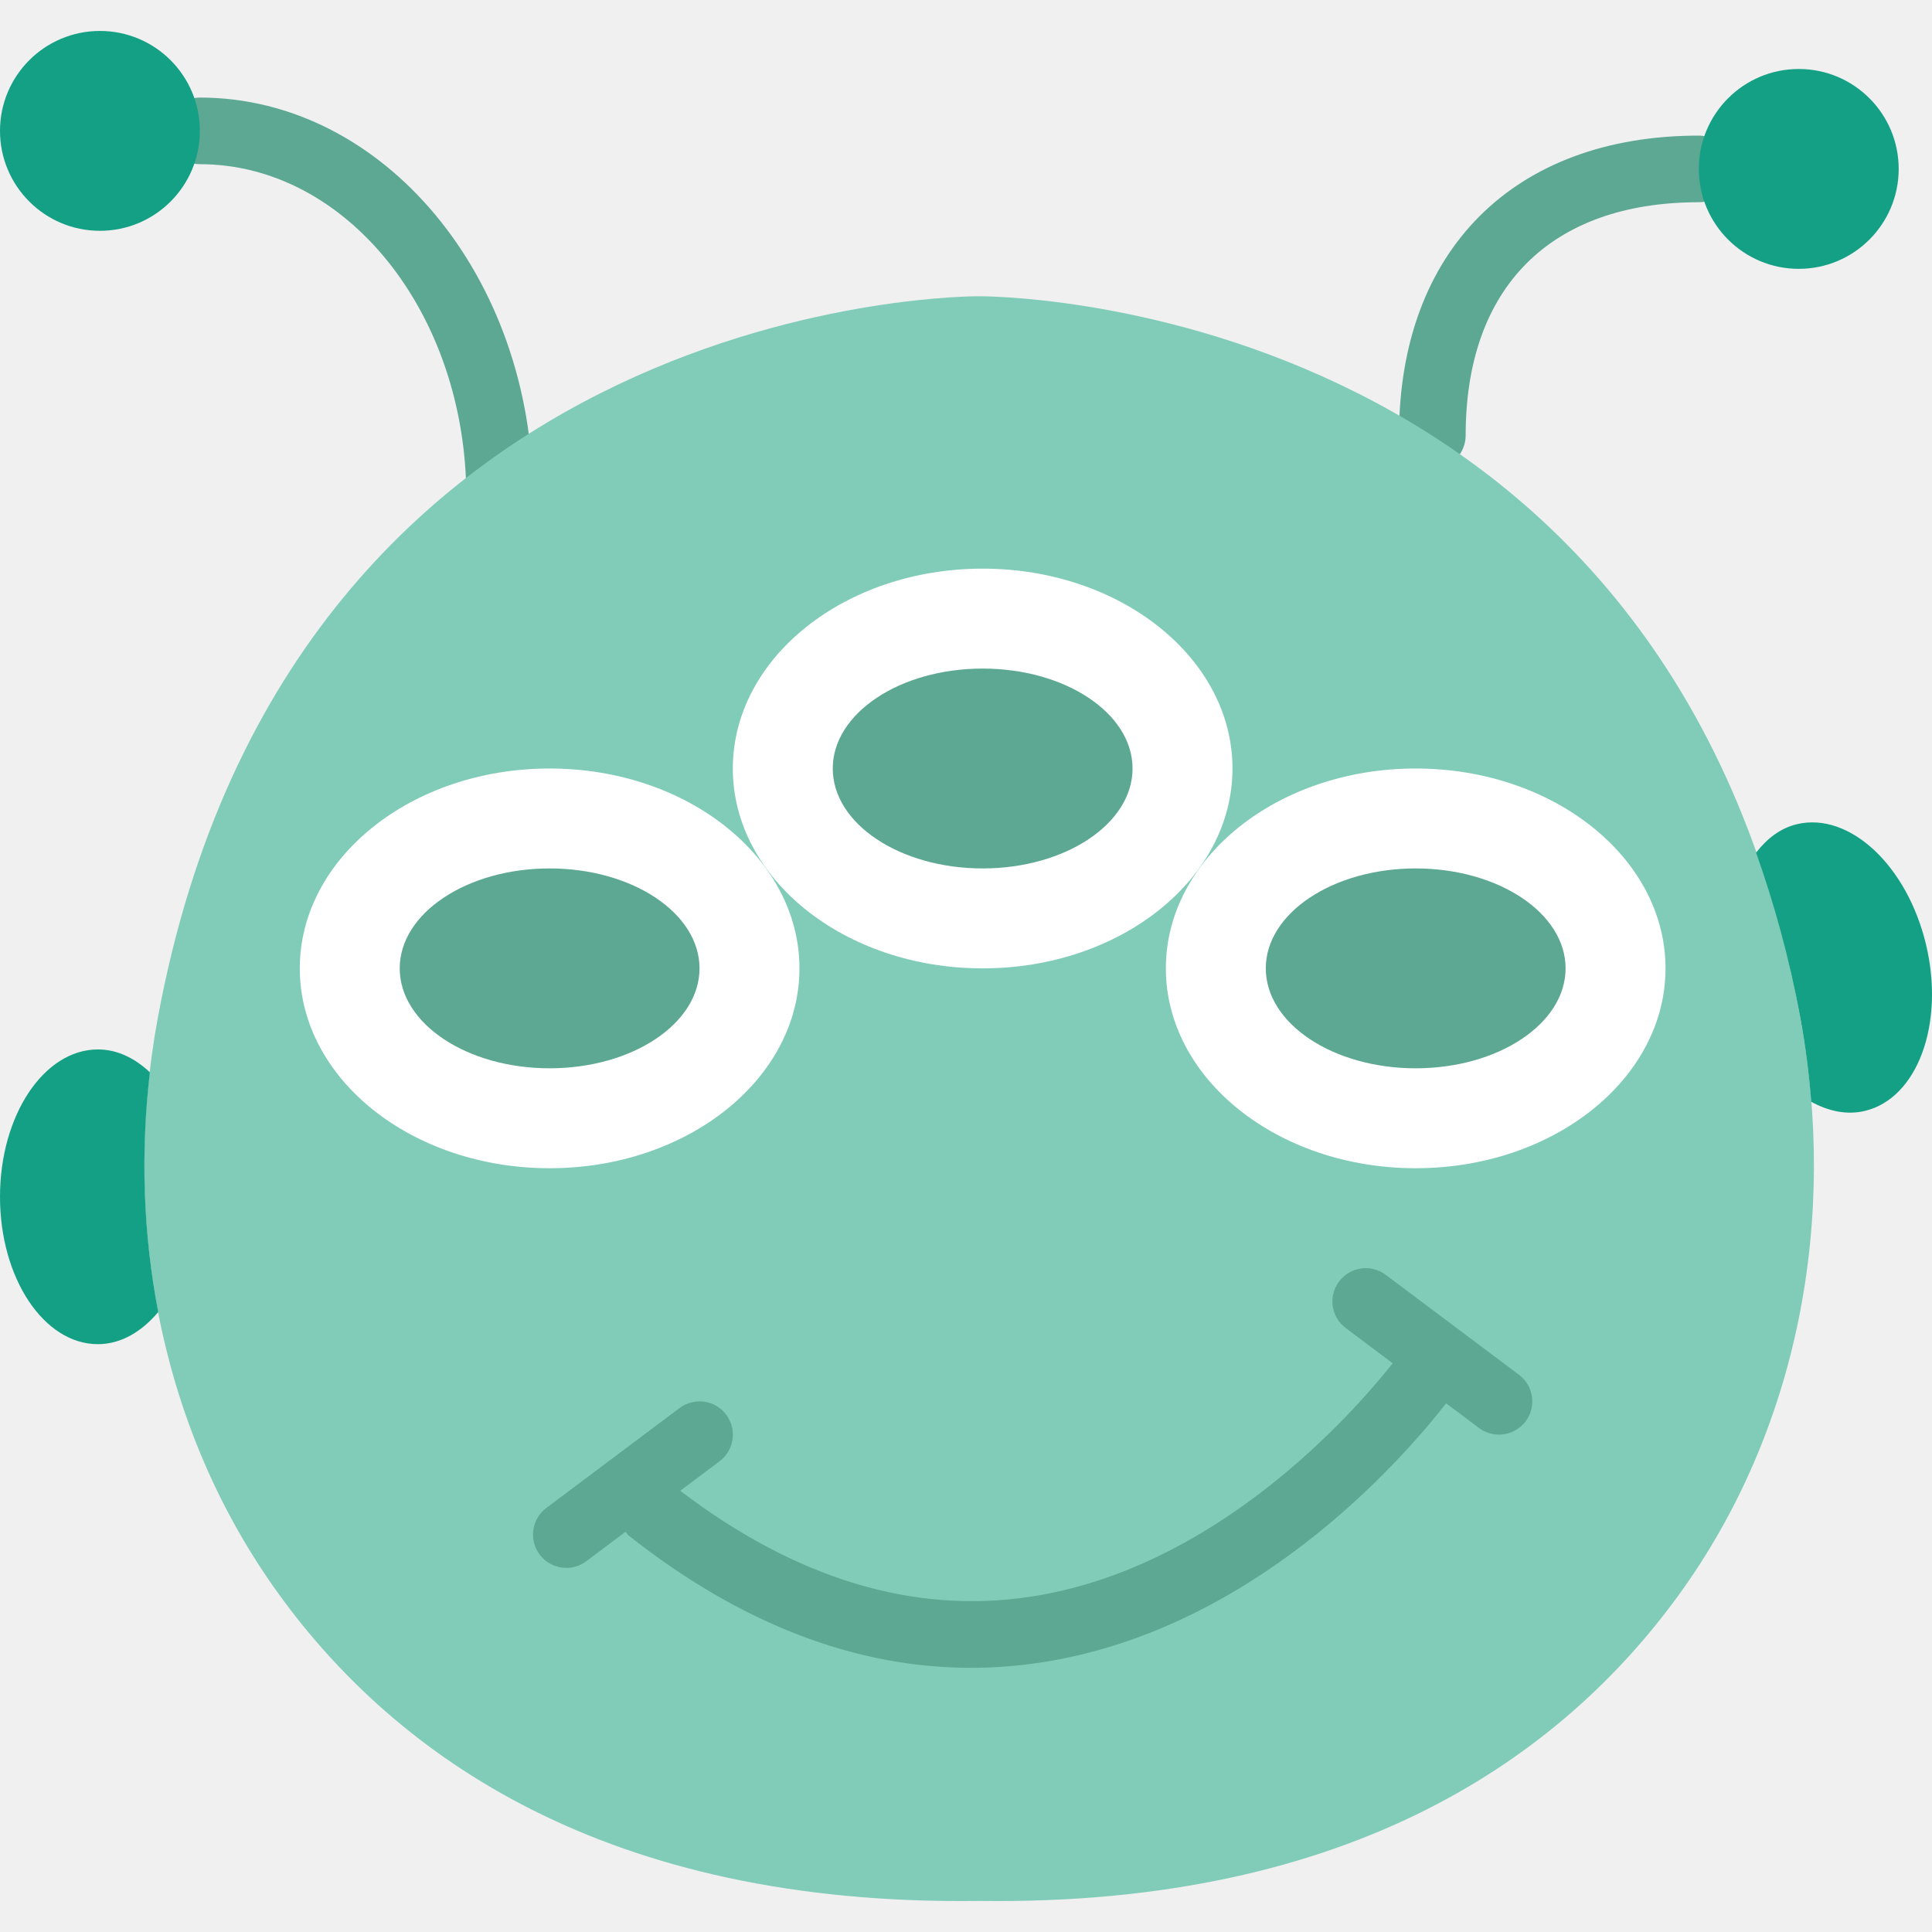
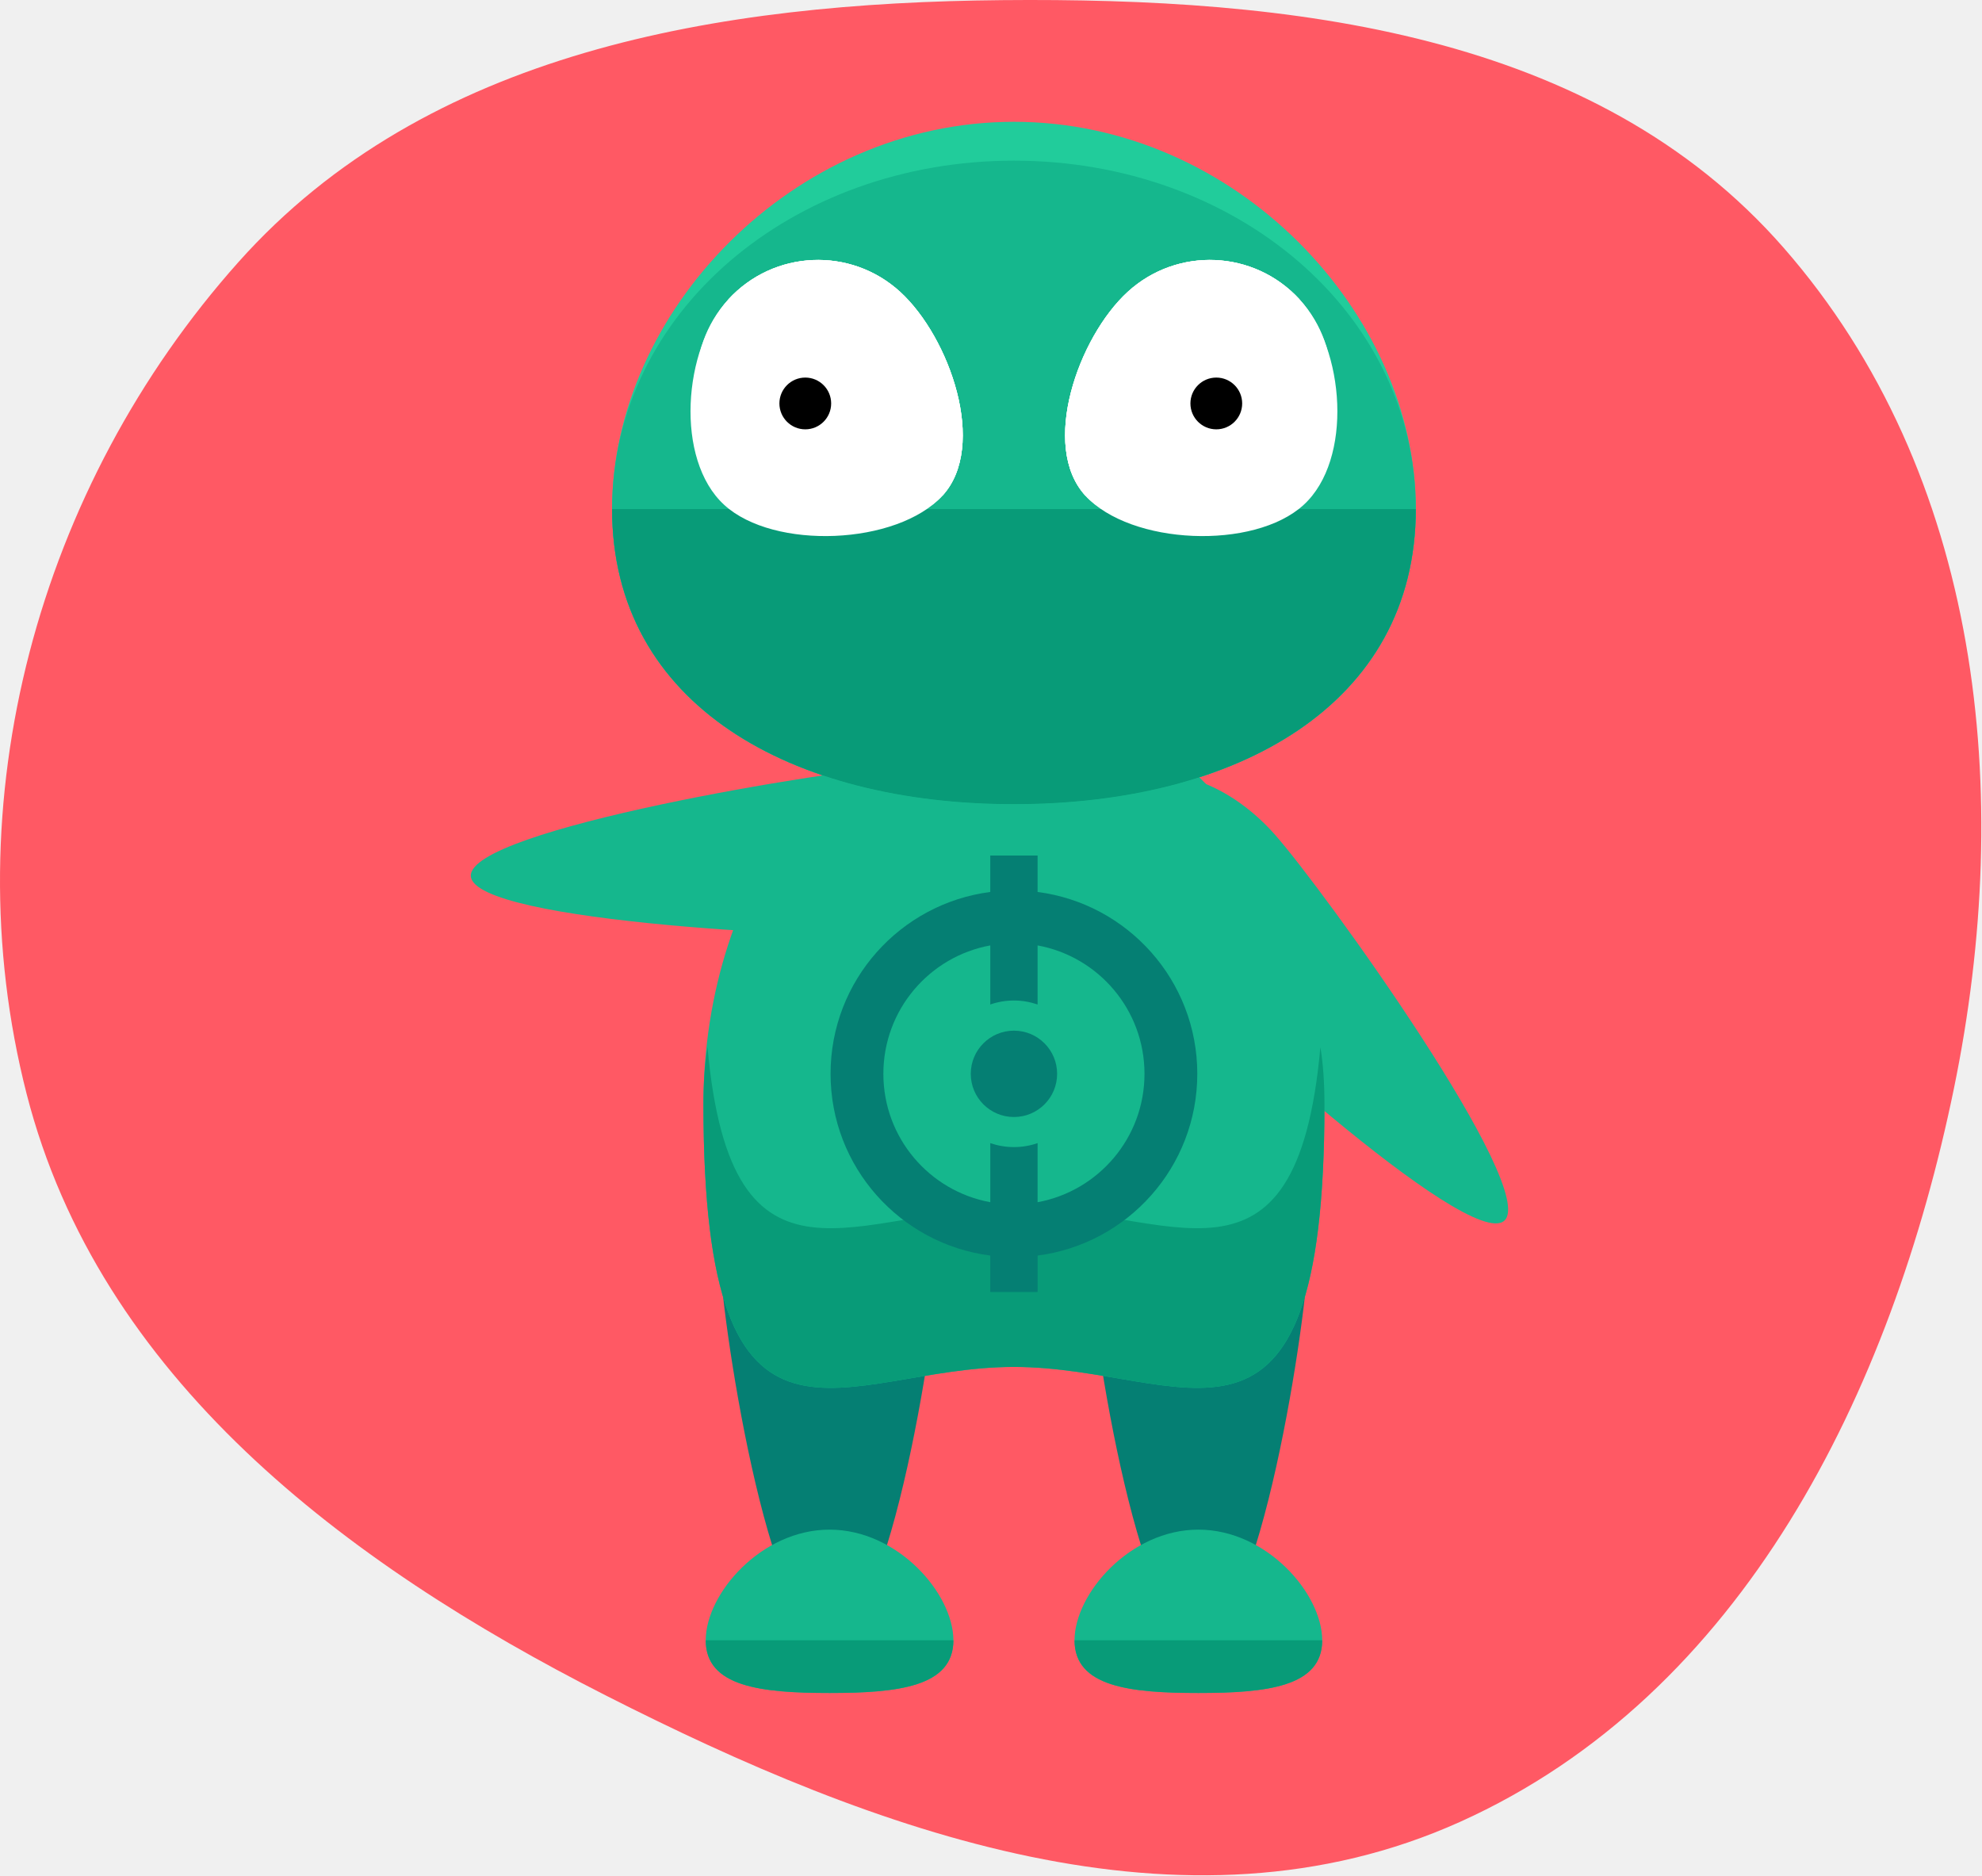
- <svg xmlns="http://www.w3.org/2000/svg" version="1.1" id="Capa_1" x="0px" y="0px" viewBox="0 0 58 58" style="enable-background:new 0 0 58 58;" xml:space="preserve">
-   <g>
-     <path style="fill:#5DA892;" d="M15,15.929c-0.552,0-1-0.447-1-1c0-5.514-3.589-10-8-10c-0.552,0-1-0.447-1-1s0.448-1,1-1   c5.514,0,10,5.383,10,12C16,15.482,15.552,15.929,15,15.929z" />
-     <path style="fill:#5DA892;" d="M43,14.071c-0.552,0-1-0.447-1-1c0-5.552,3.449-9,9-9c0.553,0,1,0.447,1,1s-0.447,1-1,1   c-4.448,0-7,2.552-7,7C44,13.624,43.552,14.071,43,14.071z" />
-     <path style="fill:#81CCB8;" d="M29.392,57.067c11.246,0.156,17.52-4.381,21.008-9.189c3.603-4.966,4.764-11.283,3.647-17.323   C50.004,8.709,29.392,8.894,29.392,8.894S8.781,8.709,4.738,30.555c-1.118,6.04,0.044,12.356,3.647,17.323   C11.872,52.685,18.146,57.223,29.392,57.067z" />
-     <path style="fill:#14A085;" d="M4.499,32.192c-0.453-0.429-0.985-0.687-1.559-0.687C1.316,31.505,0,33.486,0,35.929   c0,2.443,1.316,4.424,2.939,4.424c0.687,0,1.311-0.37,1.811-0.964C4.297,37.037,4.218,34.605,4.499,32.192z" />
-     <path style="fill:#14A085;" d="M57.823,28.365c-0.563-2.377-2.3-3.999-3.879-3.622c-0.491,0.117-0.898,0.43-1.225,0.855   c0.538,1.515,0.994,3.154,1.328,4.957c0.155,0.837,0.261,1.679,0.328,2.522c0.52,0.284,1.072,0.402,1.608,0.274   C57.562,32.975,58.386,30.742,57.823,28.365z" />
-     <ellipse style="fill:#FFFFFF;" cx="29.5" cy="23.071" rx="7.5" ry="6" />
-     <ellipse style="fill:#5DA892;" cx="29.5" cy="23.071" rx="4.5" ry="3" />
-     <ellipse style="fill:#FFFFFF;" cx="16.5" cy="29.071" rx="7.5" ry="6" />
-     <ellipse style="fill:#5DA892;" cx="16.5" cy="29.071" rx="4.5" ry="3" />
-     <ellipse style="fill:#FFFFFF;" cx="42.5" cy="29.071" rx="7.5" ry="6" />
-     <ellipse style="fill:#5DA892;" cx="42.5" cy="29.071" rx="4.5" ry="3" />
-     <path style="fill:#5DA892;" d="M45.6,41.271l-4-3c-0.442-0.331-1.068-0.242-1.4,0.2c-0.332,0.441-0.242,1.068,0.2,1.399l1.41,1.057   c-1.273,1.601-5.348,6.18-10.898,7.011c-3.509,0.528-7.038-0.554-10.491-3.184l1.18-0.885c0.442-0.331,0.531-0.958,0.2-1.399   c-0.331-0.442-0.956-0.53-1.4-0.2l-4,3c-0.442,0.331-0.531,0.958-0.2,1.399c0.196,0.263,0.497,0.4,0.801,0.4   c0.208,0,0.419-0.065,0.599-0.2l1.177-0.883c0.034,0.036,0.055,0.081,0.095,0.112c3.344,2.641,6.792,3.971,10.278,3.971   c0.689,0,1.38-0.052,2.072-0.156c6.351-0.957,10.796-6,12.191-7.784l0.987,0.74c0.18,0.135,0.391,0.2,0.599,0.2   c0.304,0,0.604-0.138,0.801-0.4C46.132,42.229,46.042,41.602,45.6,41.271z" />
-     <circle style="fill:#14A085;" cx="3" cy="3.929" r="3" />
-     <circle style="fill:#14A085;" cx="54" cy="5.071" r="3" />
-   </g>
-   <g>
- </g>
-   <g>
- </g>
-   <g>
- </g>
-   <g>
- </g>
-   <g>
- </g>
-   <g>
- </g>
-   <g>
- </g>
-   <g>
- </g>
-   <g>
- </g>
-   <g>
- </g>
-   <g>
- </g>
-   <g>
- </g>
-   <g>
- </g>
-   <g>
- </g>
-   <g>
- </g>
+ <svg xmlns="http://www.w3.org/2000/svg" width="651" height="616" viewBox="0 0 651 616" fill="none">
+   <path fill-rule="evenodd" clip-rule="evenodd" d="M329.15 0.045C423.574 -0.826 523.662 10.291 585.836 81.362C650.877 155.71 661.684 260.663 641.789 357.421C621.273 457.198 572.43 556.545 479.534 598.34C388.771 639.176 287.54 601.8 198.805 556.727C113.092 513.189 32.569 452.33 8.732 359.196C-15.778 263.429 12.53 159.813 78.339 86.048C140.242 16.662 236.167 0.904 329.15 0.045Z" fill="#FF5964" />
+   <path d="M308.626 410.439C308.626 430.402 292.436 538.044 272.457 538.044C252.503 538.044 236.321 430.394 236.321 410.439C236.321 390.485 252.511 374.287 272.457 374.287C292.436 374.287 308.626 390.485 308.626 410.439Z" fill="#057F73" />
+   <path d="M429.773 410.439C429.773 430.402 413.575 538.044 393.604 538.044C373.642 538.044 357.477 430.394 357.477 410.439C357.477 390.485 373.65 374.287 393.604 374.287C413.575 374.287 429.773 390.485 429.773 410.439Z" fill="#057F73" />
+   <path d="M435.029 362.669C435.029 491.975 389.387 448.913 333.038 448.913C276.714 448.913 231.048 491.975 231.048 362.669C231.048 288.736 276.73 228.807 333.038 228.807C389.363 228.816 435.029 288.744 435.029 362.669Z" fill="#15B78D" />
+   <path d="M368.2 259.364C379.746 249.101 402.289 255.615 418.591 273.917C434.861 292.219 505.617 390.621 494.096 400.902C482.542 411.15 393.049 329.363 376.779 311.061C360.516 292.783 356.671 269.629 368.2 259.364Z" fill="#15B78D" />
+   <path d="M333.038 396.516C282.317 396.516 240.263 431.354 232.386 343.916C231.523 349.14 231.047 355.316 231.047 362.678C231.047 491.984 276.713 448.922 333.037 448.922C389.386 448.922 435.028 491.984 435.028 362.678C435.028 355.316 434.552 349.141 433.689 343.916C425.814 431.354 383.776 396.516 333.038 396.516Z" fill="#089B78" />
+   <path d="M313.148 538.698C313.148 553.985 294.919 556 272.481 556C250.019 556 231.798 553.993 231.798 538.698C231.798 523.403 250.019 502.353 272.481 502.353C294.919 502.361 313.148 523.404 313.148 538.698Z" fill="#15B78D" />
+   <path d="M313.148 538.697C313.148 553.984 294.919 555.999 272.481 555.999C250.019 555.999 231.798 553.992 231.798 538.697" fill="#089B78" />
+   <path d="M434.288 538.698C434.288 553.985 416.067 556 393.613 556C371.159 556 352.938 553.993 352.938 538.698C352.938 523.403 371.159 502.353 393.613 502.353C416.067 502.353 434.288 523.404 434.288 538.698Z" fill="#15B78D" />
+   <path d="M434.288 538.697C434.288 553.984 416.067 555.999 393.613 555.999C371.159 555.999 352.938 553.992 352.938 538.697" fill="#089B78" />
+   <path d="M343.754 276.666C342.835 261.25 322.284 249.914 297.838 251.326C273.392 252.761 153.785 272.321 154.648 287.728C155.576 303.152 276.69 308.593 301.128 307.158C325.549 305.739 344.632 292.082 343.754 276.666Z" fill="#15B78D" />
+   <path d="M465.029 167.185C465.029 231.678 405.931 264.097 333.046 264.097C260.162 264.097 201.047 231.678 201.047 167.185C201.047 102.678 260.162 40 333.046 40C405.931 40 465.029 102.678 465.029 167.185Z" fill="#21CC9B" />
+   <path d="M465.029 167.185C465.029 231.678 405.931 264.097 333.046 264.097C260.162 264.097 201.047 231.678 201.047 167.185C201.047 102.678 260.162 52.763 333.046 52.763C405.931 52.763 465.029 102.678 465.029 167.185Z" fill="#15B78D" />
+   <path d="M465.029 167.186C465.029 231.678 405.931 264.097 333.046 264.097C260.162 264.097 201.047 231.678 201.047 167.186" fill="#089B78" />
+   <path d="M295.669 95.857C311.939 110.757 324.476 146.506 309.569 162.775C294.677 179.046 254.147 180.73 237.877 165.815C221.591 150.915 224.316 114.611 239.223 98.34C254.123 82.07 279.382 80.95 295.669 95.857Z" fill="white" />
+   <path d="M295.669 95.857C311.94 110.757 324.476 146.506 309.569 162.775C294.677 179.046 257.97 169.685 241.707 154.777C225.421 139.877 224.324 114.618 239.224 98.34C254.123 82.07 279.382 80.95 295.669 95.857Z" fill="white" />
+   <path d="M239.223 98.333C254.13 82.062 279.382 80.95 295.668 95.85C311.938 110.749 324.475 146.498 309.568 162.768" fill="white" />
+   <path d="M370.4 95.857C354.13 110.757 341.585 146.506 356.492 162.775C371.392 179.046 411.922 180.73 428.184 165.815C444.478 150.915 441.754 114.611 426.854 98.34C411.946 82.07 386.694 80.95 370.4 95.857Z" fill="white" />
+   <path d="M370.4 95.857C354.13 110.757 341.585 146.506 356.492 162.775C371.392 179.046 408.092 169.685 424.362 154.777C440.648 139.877 441.745 114.618 426.854 98.34C411.946 82.07 386.694 80.95 370.4 95.857Z" fill="white" />
+   <path d="M426.854 98.333C411.938 82.062 386.694 80.95 370.4 95.85C354.13 110.749 341.585 146.498 356.492 162.768" fill="white" />
+   <path d="M333.038 366.845C340.87 366.845 347.219 360.496 347.219 352.664C347.219 344.832 340.87 338.482 333.038 338.482C325.206 338.482 318.856 344.832 318.856 352.664C318.856 360.496 325.206 366.845 333.038 366.845Z" fill="#057F73" />
+   <path d="M340.803 292.937V280.98H325.258V292.937C295.669 296.759 272.804 322.026 272.804 352.648C272.804 383.262 295.669 408.538 325.258 412.343V424.307H340.803V412.343C370.384 408.529 393.257 383.262 393.257 352.648C393.257 322.026 370.384 296.758 340.803 292.937ZM340.803 394.822V375.423C338.36 376.262 335.748 376.721 333.031 376.721C330.314 376.721 327.701 376.253 325.259 375.423V394.822C305.28 391.162 290.147 373.69 290.147 352.655C290.147 331.62 305.288 314.141 325.259 310.489V329.887C327.702 329.049 330.314 328.581 333.031 328.581C335.748 328.581 338.361 329.057 340.803 329.887V310.489C360.774 314.141 375.915 331.62 375.915 352.655C375.923 373.674 360.774 391.162 340.803 394.822Z" fill="#057F73" />
+   <circle cx="264.5" cy="132.5" r="8.5" fill="black" />
+   <circle cx="399.5" cy="132.5" r="8.5" fill="black" />
</svg>
